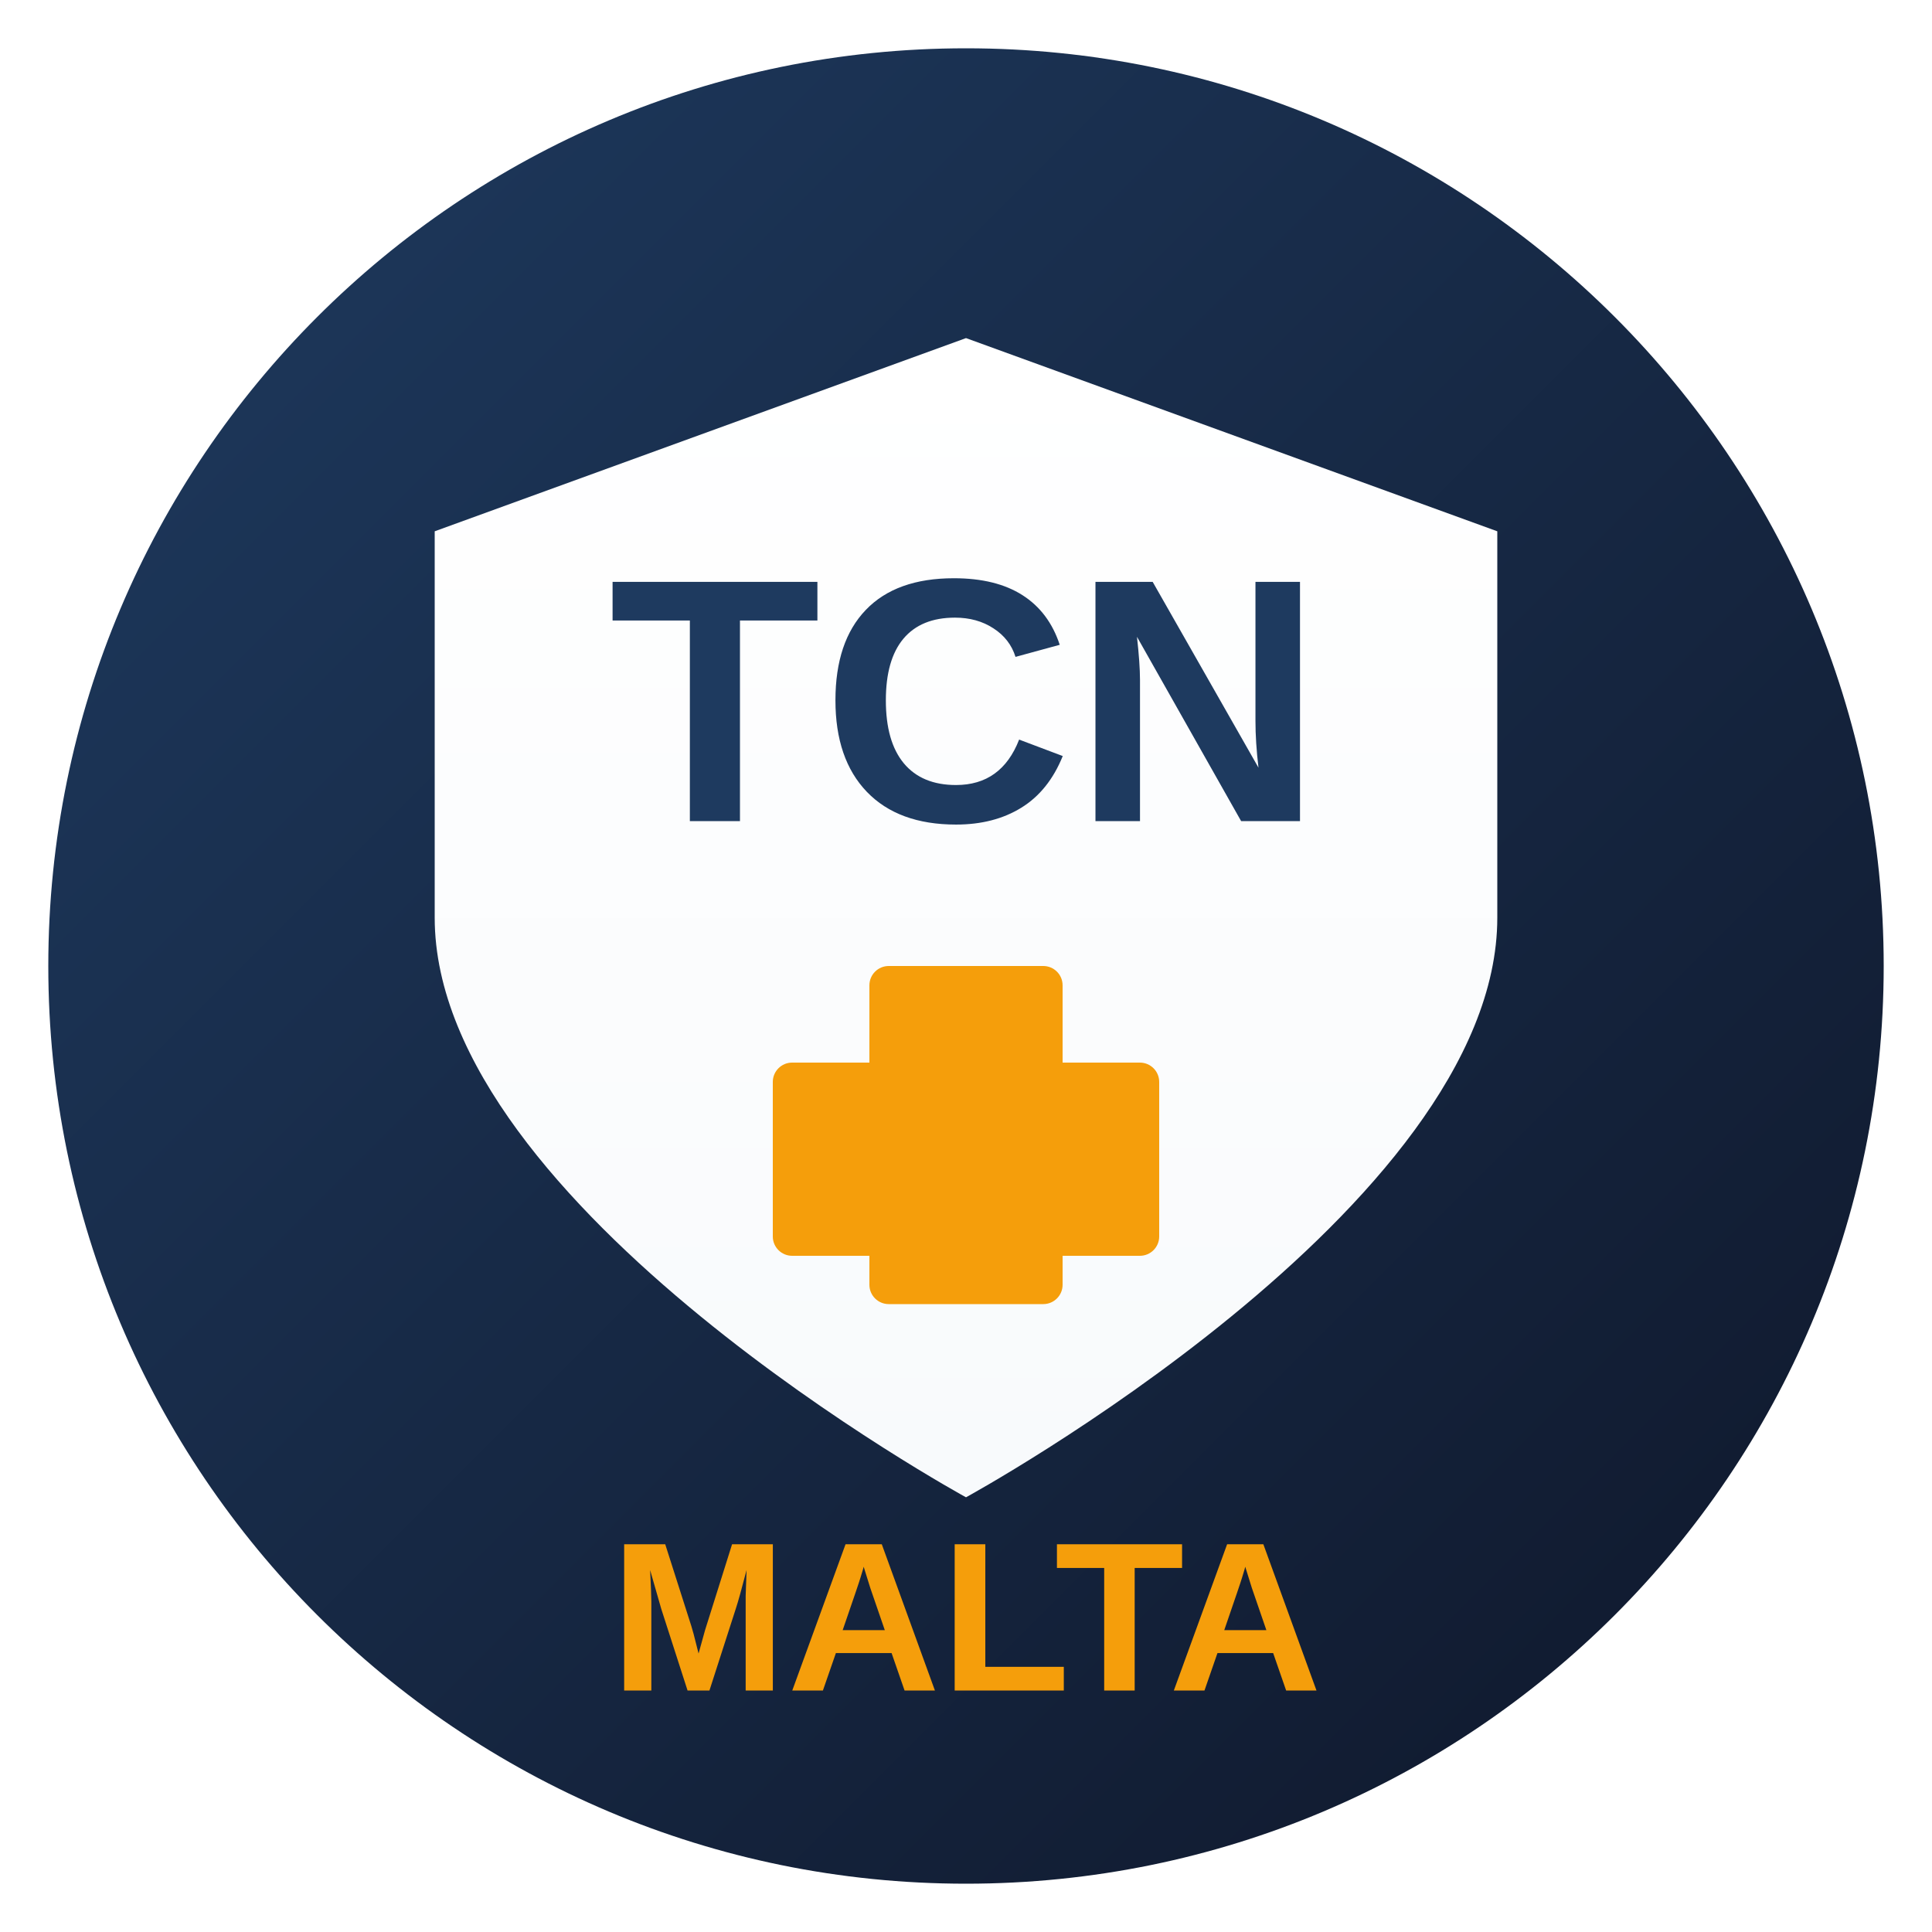
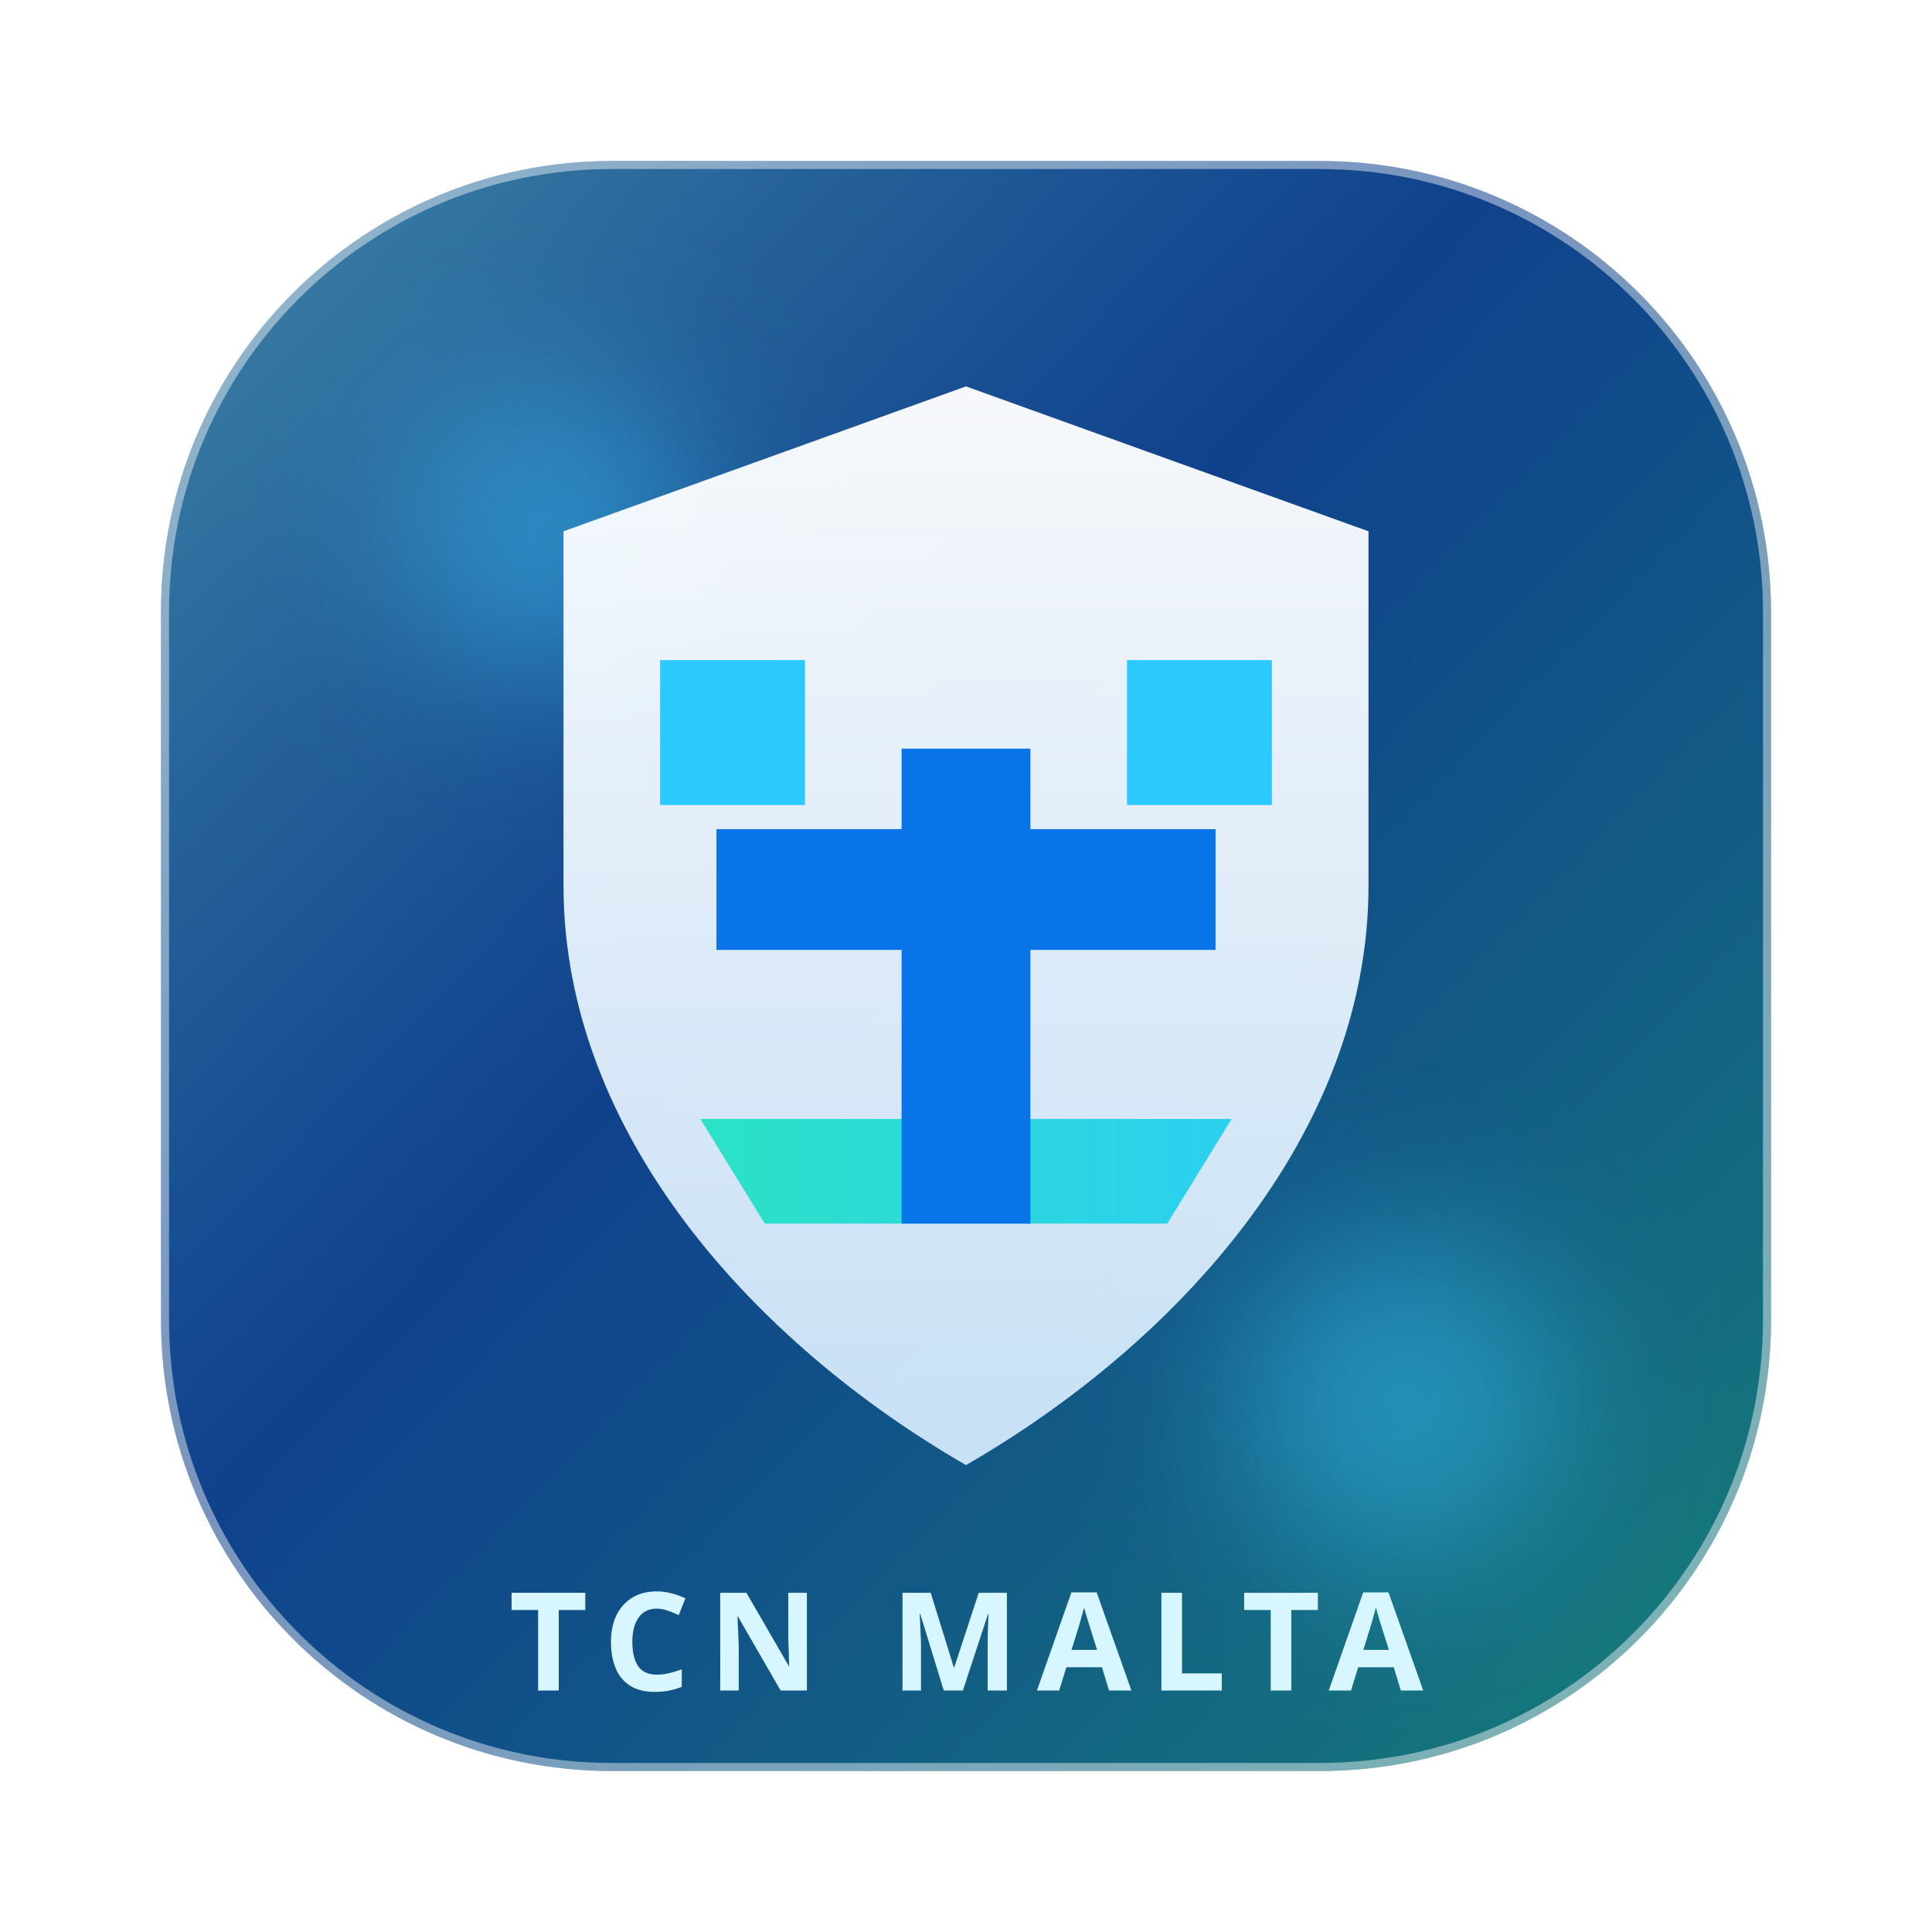
- <svg xmlns="http://www.w3.org/2000/svg" viewBox="0 0 200 200" fill="none">
+ <svg xmlns="http://www.w3.org/2000/svg" viewBox="0 0 240 240" fill="none">
  <defs>
-     <linearGradient id="bgGradient" x1="0%" y1="0%" x2="100%" y2="100%">
-       <stop offset="0%" style="stop-color:#1e3a5f;stop-opacity:1" />
-       <stop offset="100%" style="stop-color:#0f172a;stop-opacity:1" />
+     <linearGradient id="glassBg" x1="22" y1="24" x2="220" y2="216" gradientUnits="userSpaceOnUse">
+       <stop offset="0" stop-color="#6BDCFF" stop-opacity="0.55" />
+       <stop offset="0.42" stop-color="#1A78FF" stop-opacity="0.42" />
+       <stop offset="1" stop-color="#20CFA7" stop-opacity="0.56" />
    </linearGradient>
-     <linearGradient id="shieldGradient" x1="0%" y1="0%" x2="0%" y2="100%">
-       <stop offset="0%" style="stop-color:#ffffff;stop-opacity:1" />
-       <stop offset="100%" style="stop-color:#f8fafc;stop-opacity:1" />
+     <linearGradient id="shieldCore" x1="120" y1="50" x2="120" y2="178" gradientUnits="userSpaceOnUse">
+       <stop offset="0" stop-color="#FFFFFF" stop-opacity="0.96" />
+       <stop offset="1" stop-color="#D8EDFF" stop-opacity="0.92" />
    </linearGradient>
+     <linearGradient id="accent" x1="66" y1="138" x2="176" y2="138" gradientUnits="userSpaceOnUse">
+       <stop offset="0" stop-color="#2BE8B8" />
+       <stop offset="1" stop-color="#2BC9FF" />
+     </linearGradient>
+     <filter id="glow" x="8" y="8" width="224" height="224" filterUnits="userSpaceOnUse" color-interpolation-filters="sRGB">
+       <feGaussianBlur stdDeviation="10" result="blur" />
+       <feColorMatrix in="blur" type="matrix" values="0 0 0 0 0.23 0 0 0 0 0.79 0 0 0 0 1 0 0 0 0.45 0" />
+     </filter>
  </defs>
-   <circle cx="100" cy="100" r="95" fill="url(#bgGradient)" />
-   <path d="M100 35 L155 55 V95 C155 125 100 155 100 155 C100 155 45 125 45 95 V55 L100 35Z" fill="url(#shieldGradient)" />
-   <text x="100" y="85" font-family="Arial Black, Arial, sans-serif" font-size="36" font-weight="900" fill="#1e3a5f" text-anchor="middle">TCN</text>
-   <rect x="90" y="100" width="20" height="35" rx="2" fill="#f59e0b" />
-   <rect x="80" y="110" width="40" height="20" rx="2" fill="#f59e0b" />
-   <text x="100" y="175" font-family="Arial, sans-serif" font-size="22" font-weight="700" fill="#f59e0b" text-anchor="middle">MALTA</text>
+   <rect x="20" y="20" width="200" height="200" rx="56" fill="#081A39" />
+   <rect x="20" y="20" width="200" height="200" rx="56" fill="url(#glassBg)" />
+   <rect x="20" y="20" width="200" height="200" rx="56" stroke="rgba(255,255,255,0.44)" stroke-width="2" />
+   <g filter="url(#glow)">
+     <circle cx="68" cy="66" r="18" fill="#6BE7FF" />
+     <circle cx="174" cy="174" r="20" fill="#31D7C6" />
+   </g>
+   <path d="M120 48L170 66V110C170 141 146 167 120 182C94 167 70 141 70 110V66L120 48Z" fill="url(#shieldCore)" />
+   <path d="M87 139H153L145 152H95L87 139Z" fill="url(#accent)" />
+   <path d="M112 93H128V152H112V93Z" fill="#0874E8" />
+   <path d="M89 103H151V118H89V103Z" fill="#0874E8" />
+   <path d="M82 82H100V100H82V82Z" fill="#2BC9FF" />
+   <path d="M140 82H158V100H140V82Z" fill="#2BC9FF" />
+   <text x="120" y="210" text-anchor="middle" fill="#D8F6FF" font-family="Space Grotesk, Avenir Next, sans-serif" font-size="17" font-weight="700" letter-spacing="2.2">TCN MALTA</text>
</svg>
